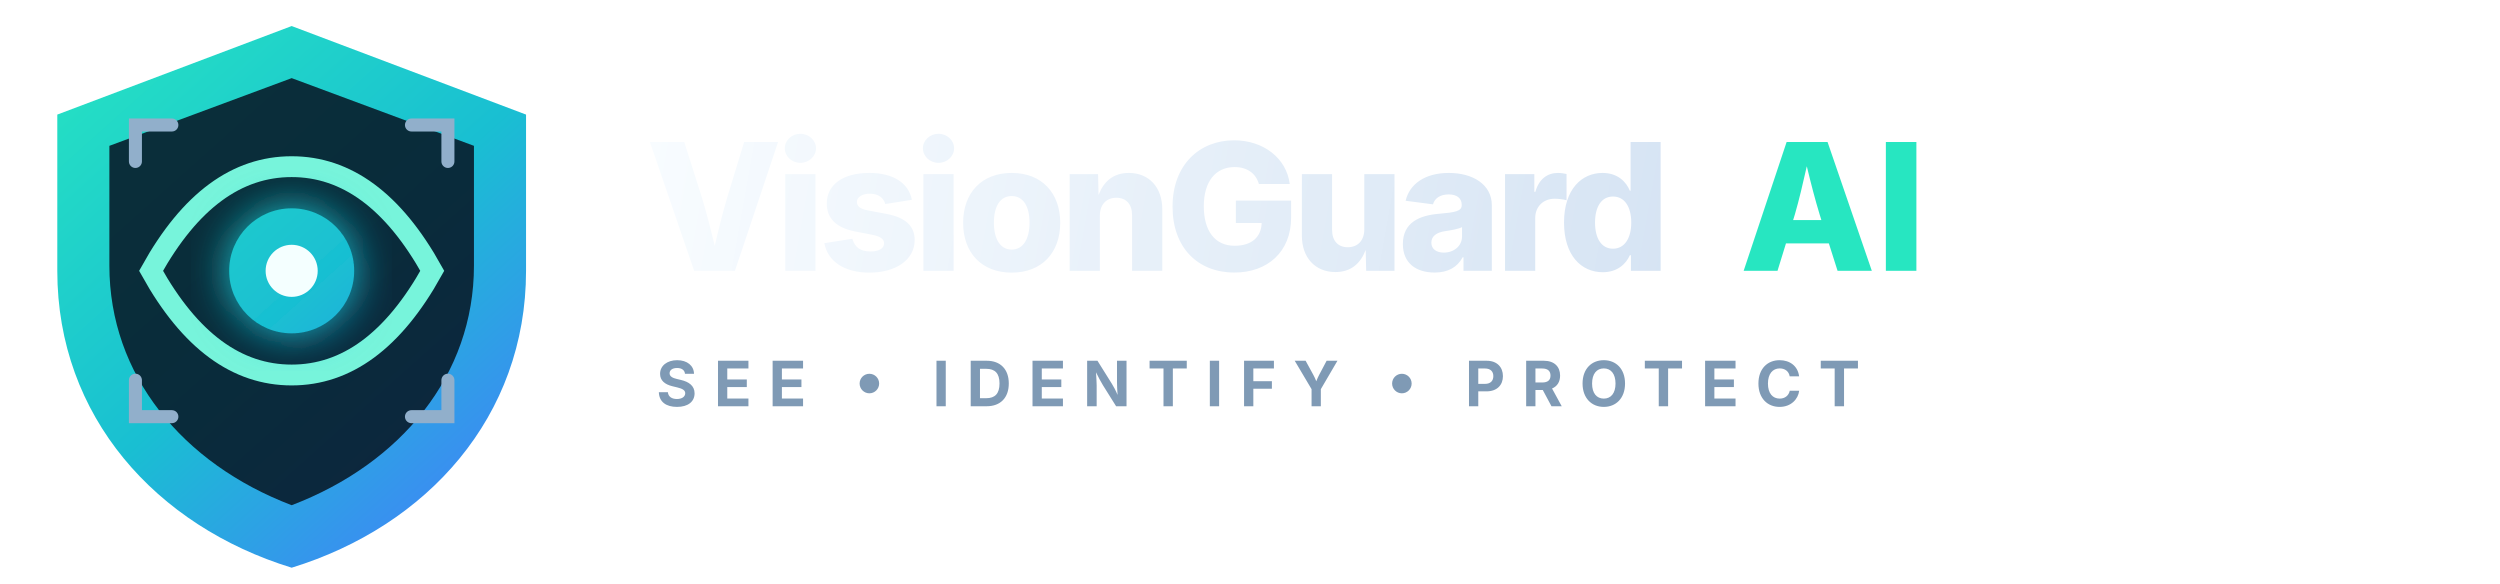
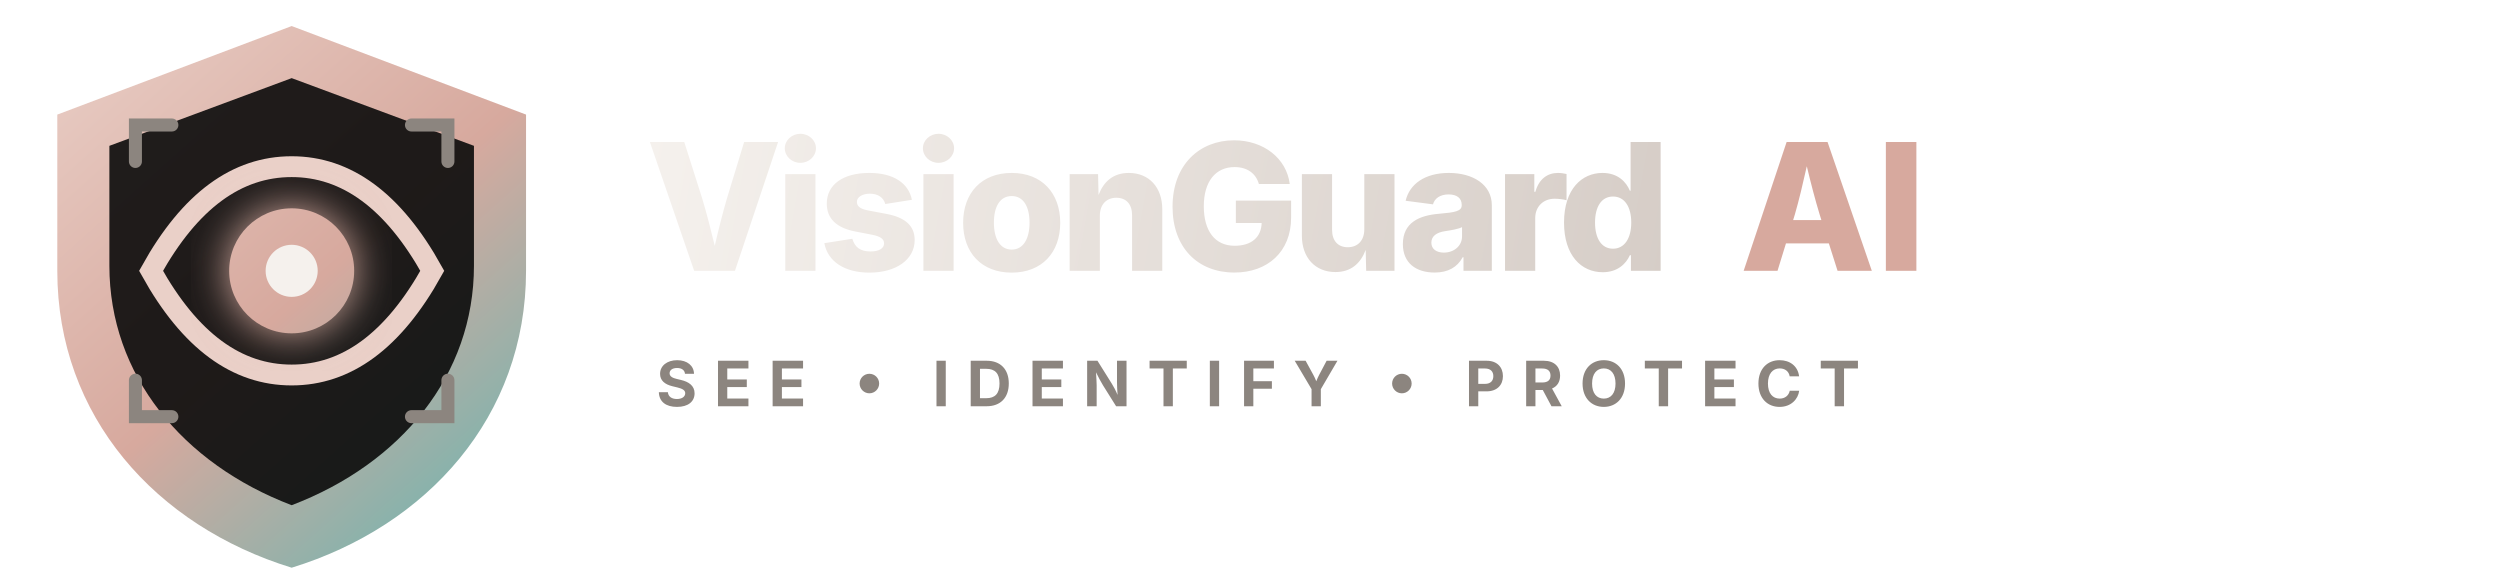
<svg xmlns="http://www.w3.org/2000/svg" width="480" height="112" viewBox="0 0 480 112" fill="none">
  <defs>
    <linearGradient id="shield" x1="8" y1="4" x2="101" y2="108" gradientUnits="userSpaceOnUse">
-       <stop stop-color="#27E6C1" />
-       <stop offset="0.52" stop-color="#19BFD2" />
-       <stop offset="1" stop-color="#4978FF" />
+       <stop stop-color="#EAD0C8" />
+       <stop offset="0.52" stop-color="#D7A99E" />
+       <stop offset="1" stop-color="#62B7B2" />
    </linearGradient>
    <linearGradient id="word" x1="124" y1="28" x2="405" y2="78" gradientUnits="userSpaceOnUse">
-       <stop stop-color="#F8FCFF" />
-       <stop offset="1" stop-color="#C7D9EE" />
+       <stop stop-color="#F5F1ED" />
+       <stop offset="1" stop-color="#C8BDB6" />
    </linearGradient>
    <filter id="glow" x="-30%" y="-30%" width="160%" height="160%">
      <feGaussianBlur stdDeviation="4" result="blur" />
      <feComposite in="SourceGraphic" in2="blur" operator="over" />
    </filter>
  </defs>
  <path d="M56 5L101 22V52C101 80 82 101 56 109C30 101 11 80 11 52V22L56 5Z" fill="url(#shield)" />
-   <path d="M56 15L91 28V51C91 72 77 89 56 97C35 89 21 72 21 51V28L56 15Z" fill="#071827" fill-opacity="0.88" />
-   <path d="M29 52C36.5 38.5 45.5 32 56 32C66.5 32 75.5 38.5 83 52C75.5 65.5 66.5 72 56 72C45.5 72 36.5 65.5 29 52Z" stroke="#77F4DB" stroke-width="4" />
+   <path d="M56 15L91 28V51C91 72 77 89 56 97C35 89 21 72 21 51V28L56 15Z" fill="#0B0B0A" fill-opacity="0.9" />
+   <path d="M29 52C36.5 38.5 45.5 32 56 32C66.5 32 75.5 38.5 83 52C75.5 65.5 66.5 72 56 72C45.5 72 36.5 65.5 29 52Z" stroke="#EAD0C8" stroke-width="4" />
  <circle cx="56" cy="52" r="12" fill="url(#shield)" filter="url(#glow)" />
-   <circle cx="56" cy="52" r="5" fill="#F4FFFF" />
-   <path d="M26 31V24H33M79 24H86V31M86 73V80H79M33 80H26V73" stroke="#91AFCB" stroke-width="2.5" stroke-linecap="round" />
+   <circle cx="56" cy="52" r="5" fill="#F5F1ED" />
+   <path d="M26 31V24H33M79 24H86V31M86 73V80H79M33 80H26V73" stroke="#8C857F" stroke-width="2.5" stroke-linecap="round" />
  <text x="124" y="52" fill="url(#word)" font-family="Inter,Arial,sans-serif" font-size="34" font-weight="800" letter-spacing="-1.3">VisionGuard</text>
-   <text x="334" y="52" fill="#27E6C1" font-family="Inter,Arial,sans-serif" font-size="34" font-weight="800">AI</text>
-   <text x="126" y="78" fill="#7F9AB5" font-family="Inter,Arial,sans-serif" font-size="12" font-weight="700" letter-spacing="3.2">SEE  •  IDENTIFY  •  PROTECT</text>
+   <text x="334" y="52" fill="#D7A99E" font-family="Inter,Arial,sans-serif" font-size="34" font-weight="800">AI</text>
+   <text x="126" y="78" fill="#8C857F" font-family="Inter,Arial,sans-serif" font-size="12" font-weight="700" letter-spacing="3.2">SEE  •  IDENTIFY  •  PROTECT</text>
</svg>
